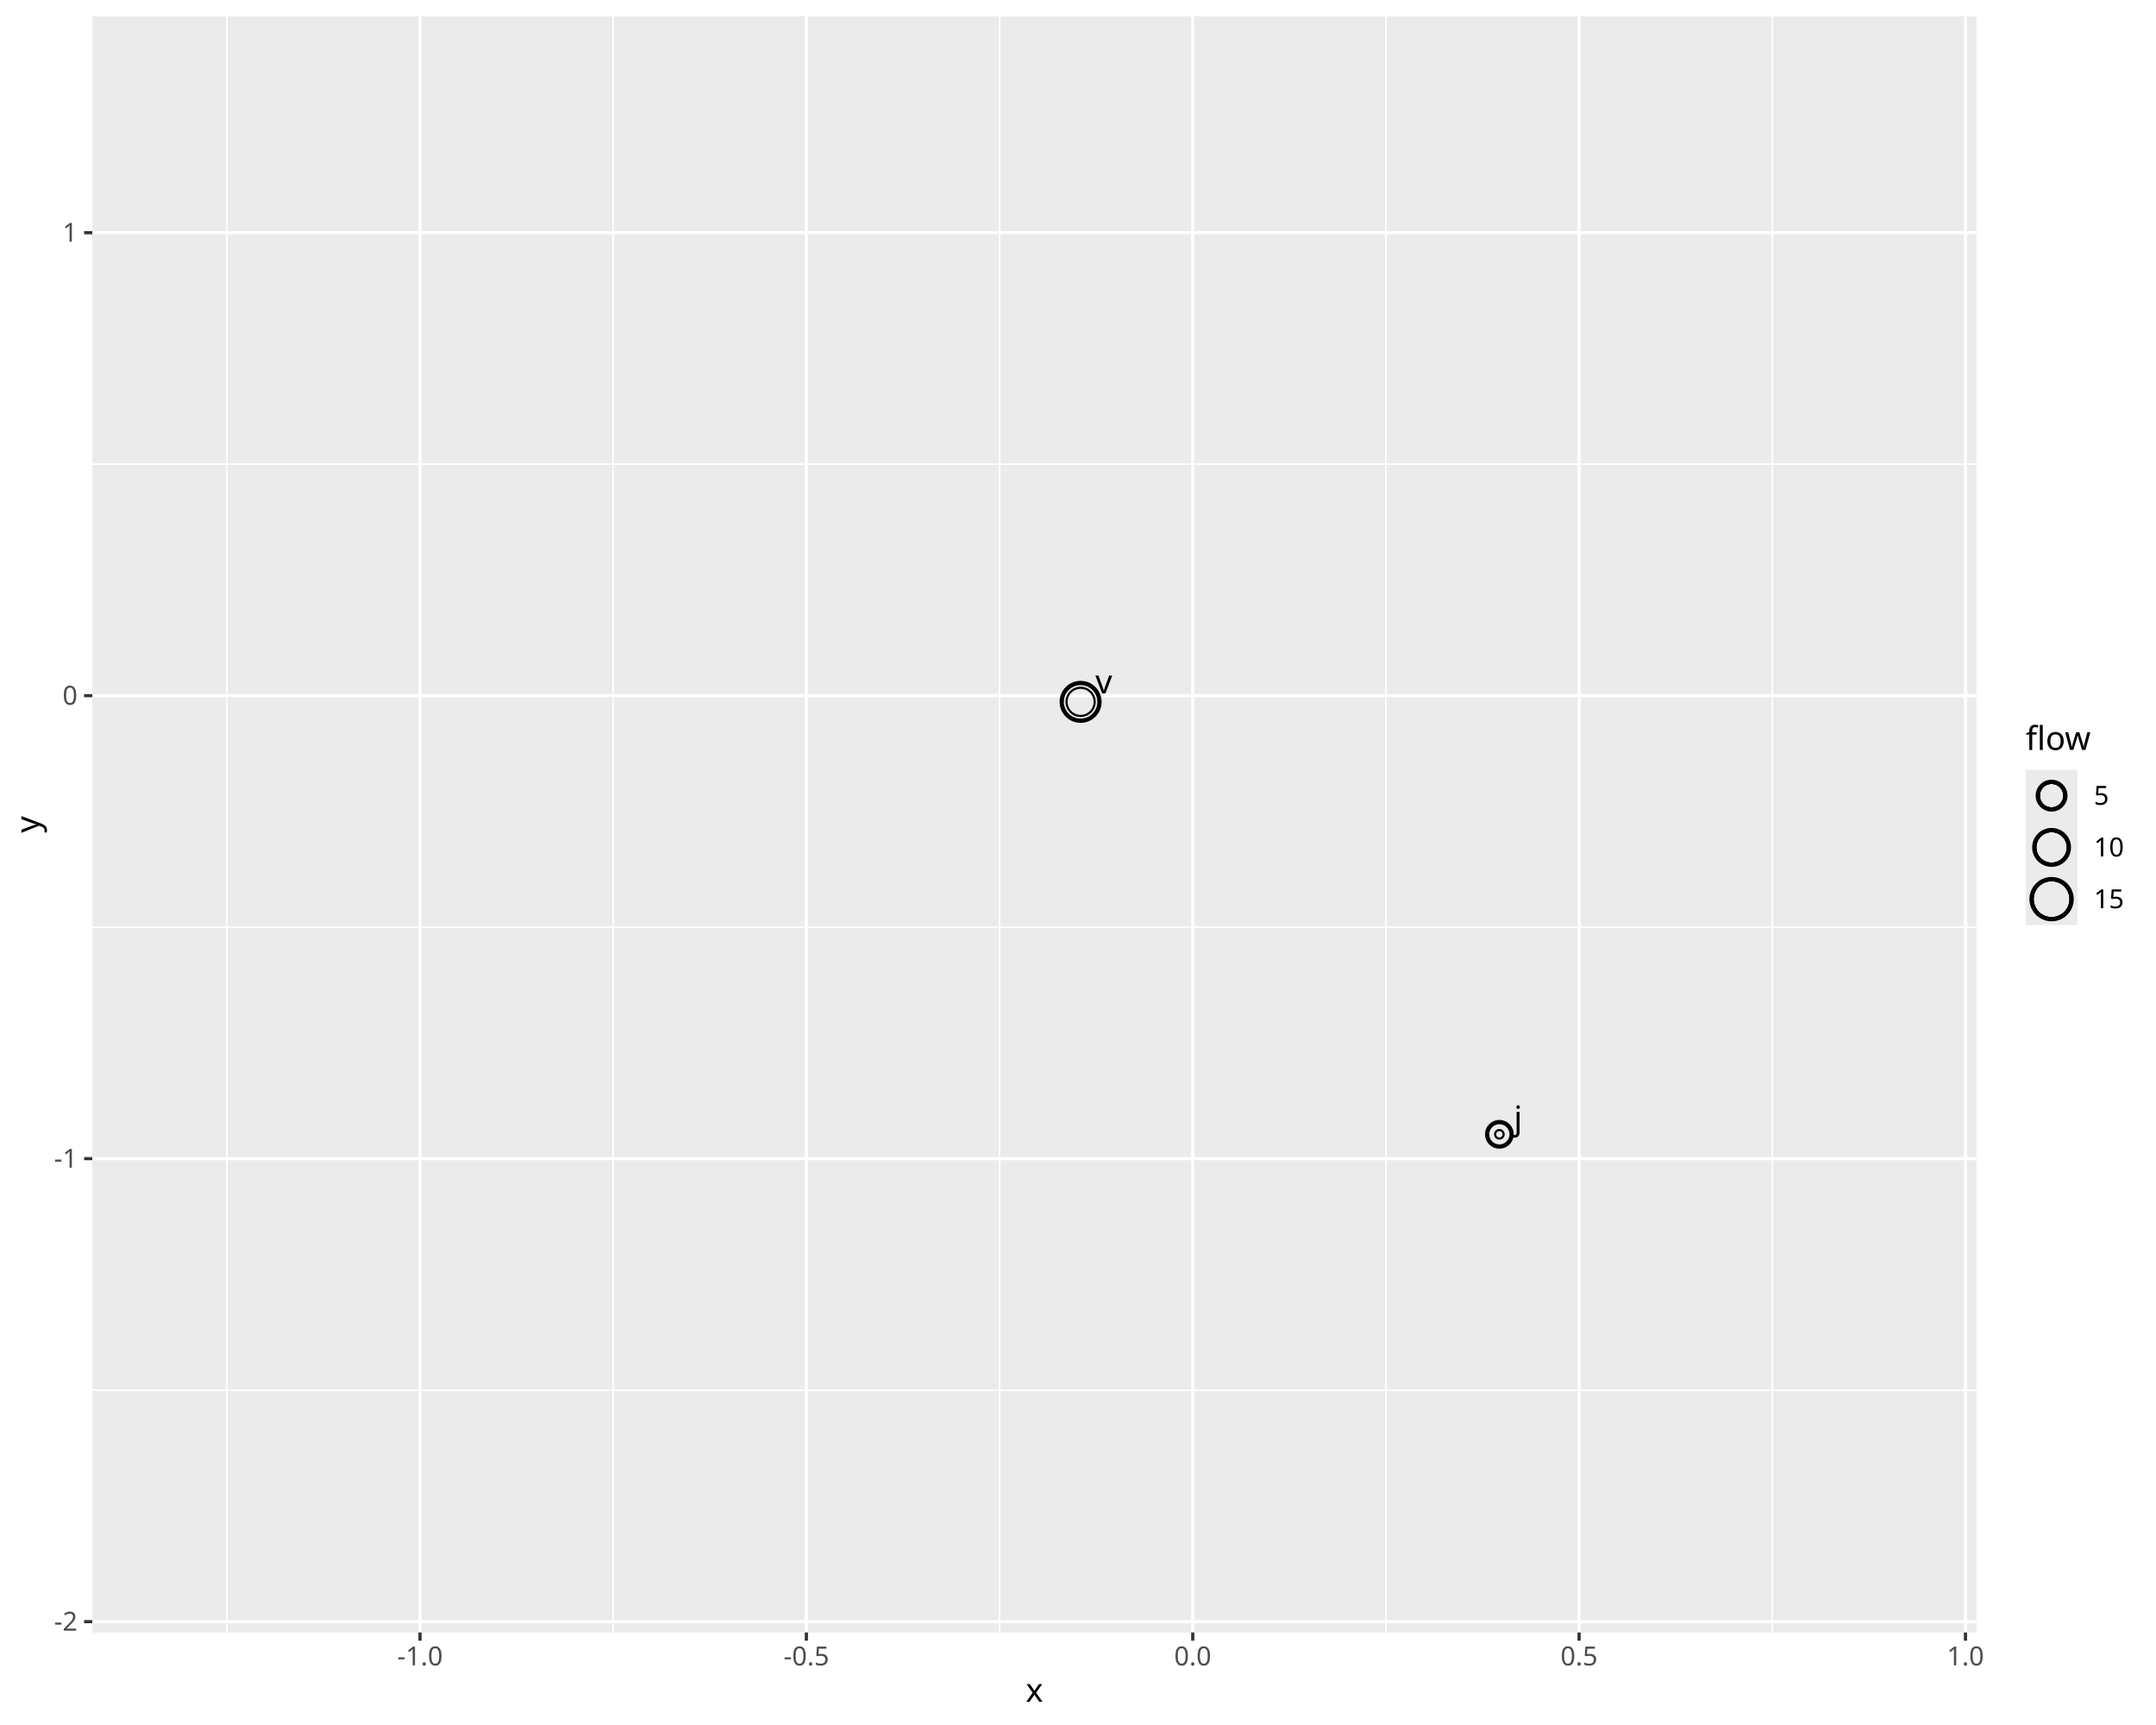
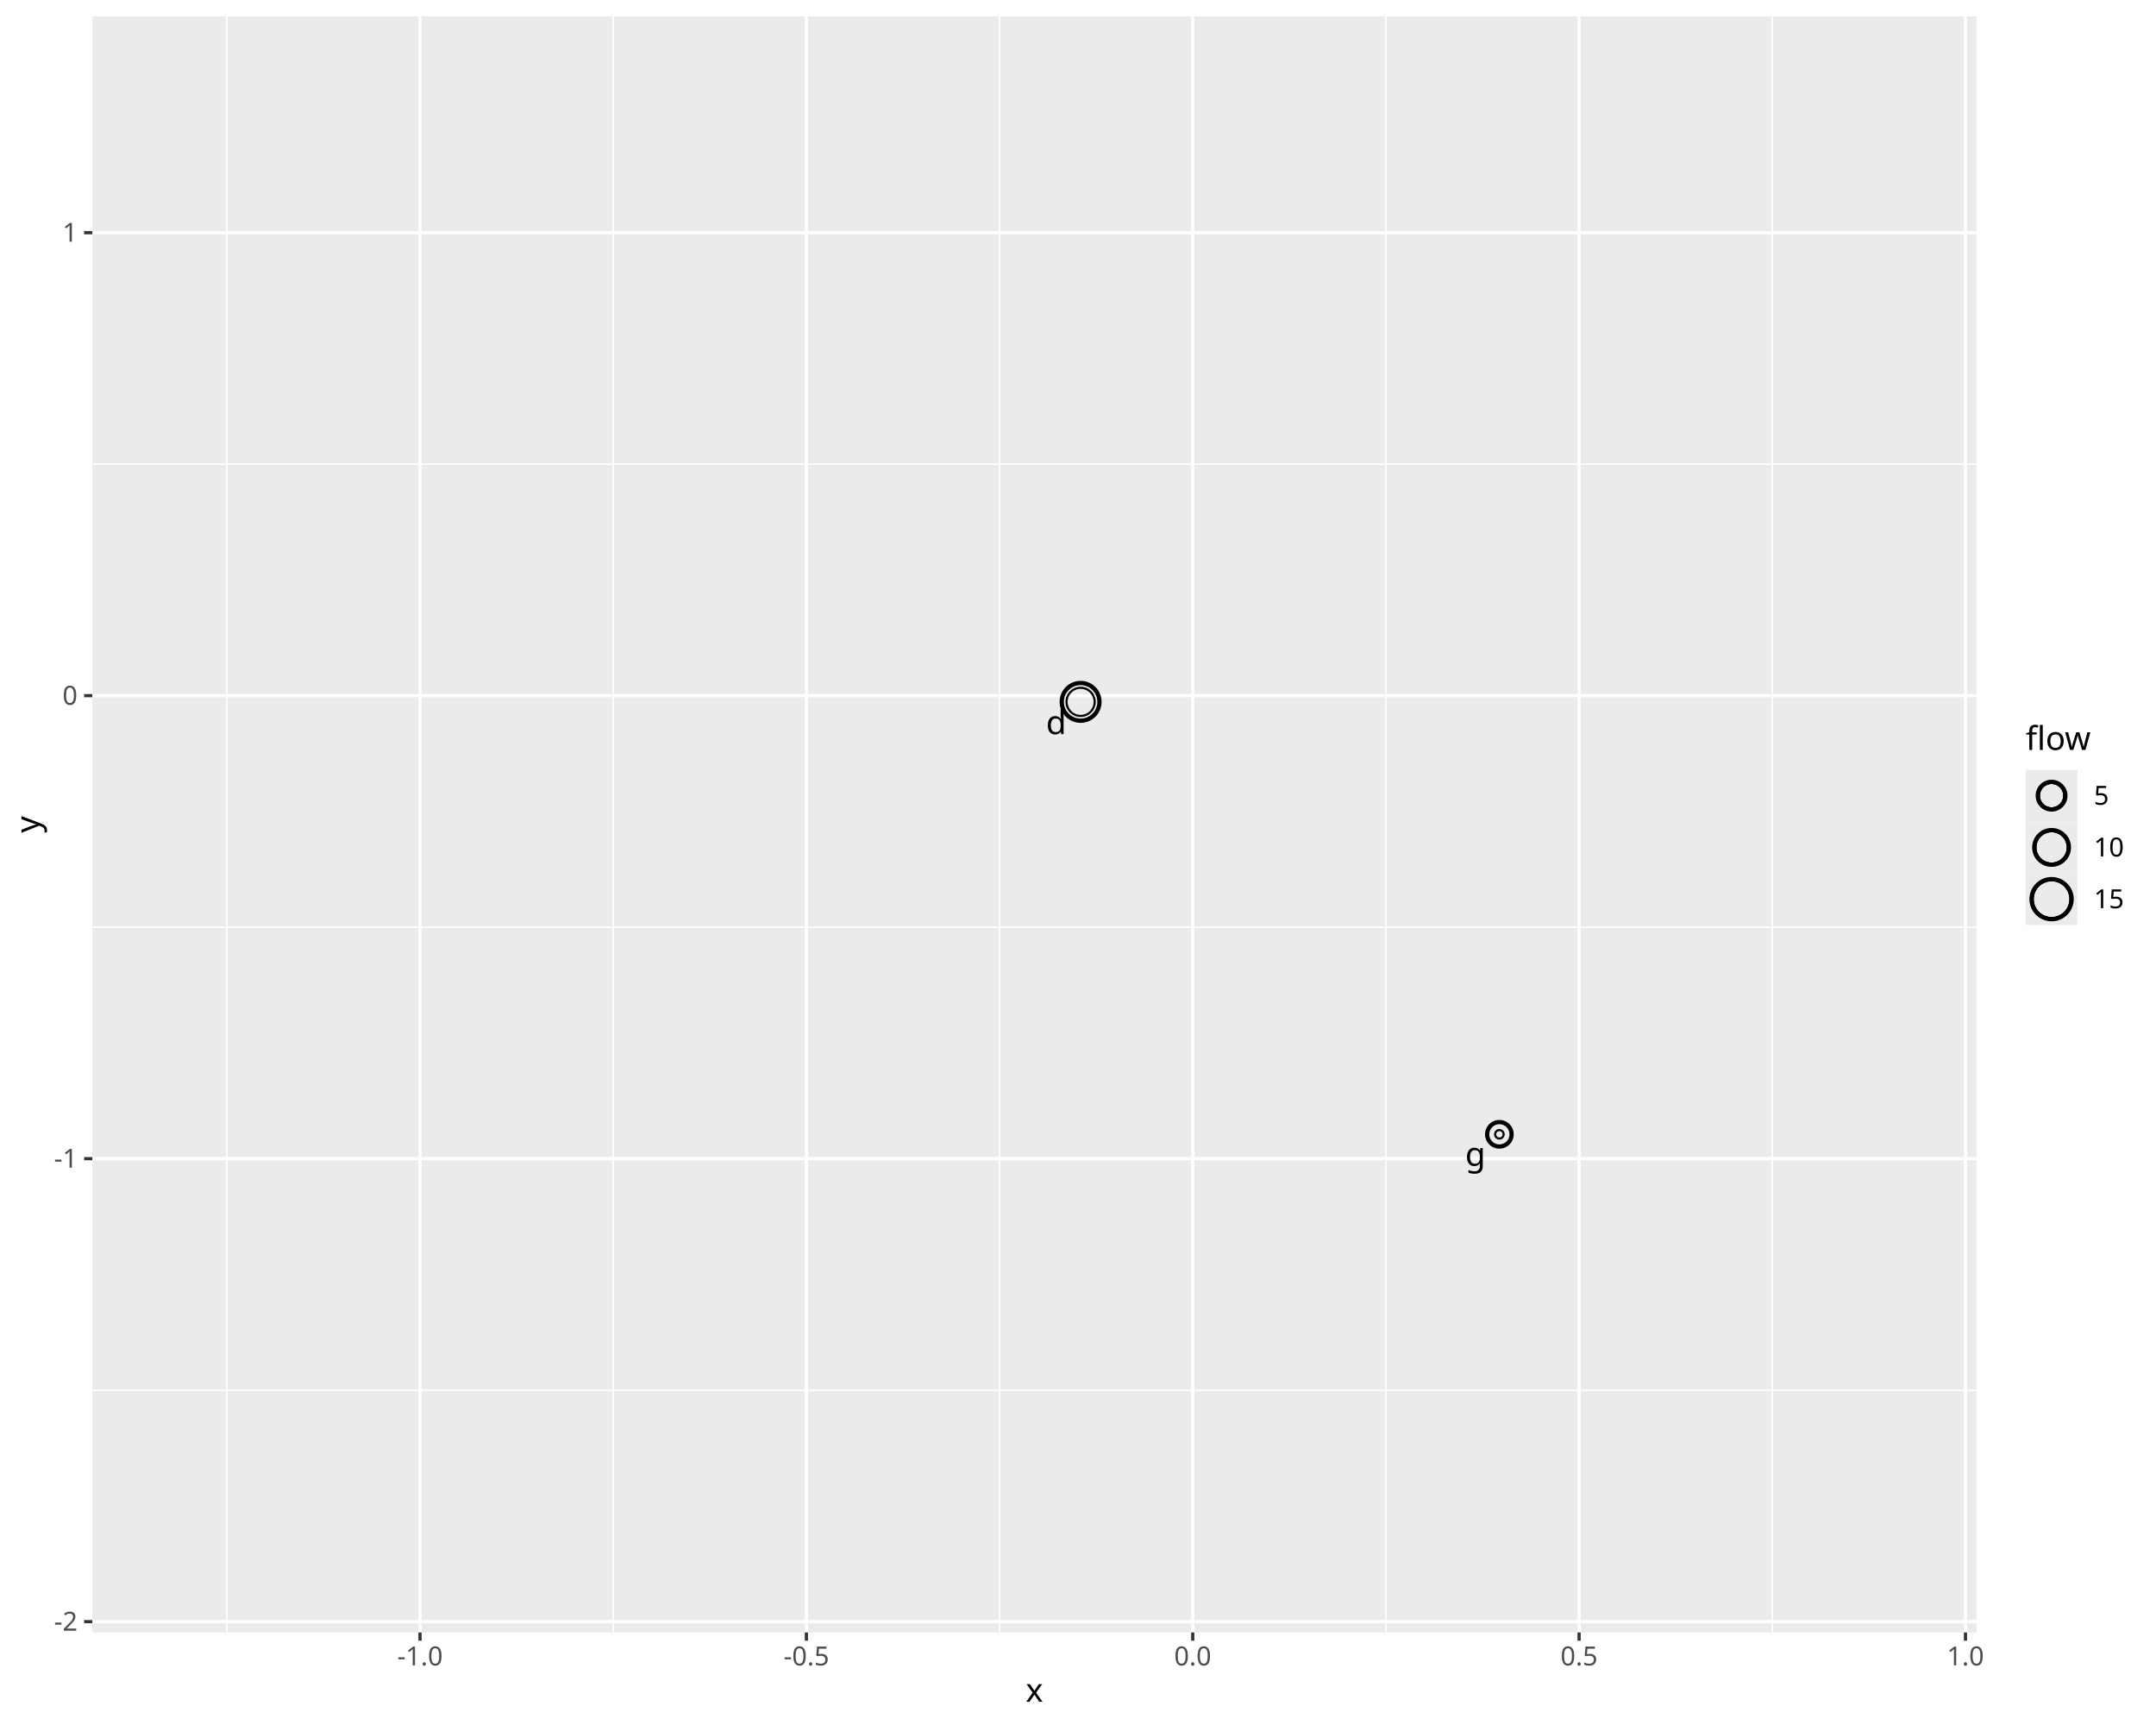
<svg xmlns="http://www.w3.org/2000/svg" class="svglite" data-engine-version="2.0" width="720.00pt" height="576.00pt" viewBox="0 0 720.00 576.00">
  <defs>
    <style type="text/css">
    .svglite line, .svglite polyline, .svglite polygon, .svglite path, .svglite rect, .svglite circle {
      fill: none;
      stroke: #000000;
      stroke-linecap: round;
      stroke-linejoin: round;
      stroke-miterlimit: 10.00;
    }
  </style>
  </defs>
  <rect width="100%" height="100%" style="stroke: none; fill: #FFFFFF;" />
  <defs>
    <clipPath id="cpMC4wMHw3MjAuMDB8MC4wMHw1NzYuMDA=">
      <rect x="0.00" y="0.00" width="720.00" height="576.00" />
    </clipPath>
  </defs>
  <g clip-path="url(#cpMC4wMHw3MjAuMDB8MC4wMHw1NzYuMDA=)">
    <rect x="0.00" y="0.00" width="720.00" height="576.00" style="stroke-width: 1.07; stroke: #FFFFFF; fill: #FFFFFF;" />
  </g>
  <defs>
    <clipPath id="cpMzAuODN8NjYwLjA1fDUuNDh8NTQ1LjEx">
      <rect x="30.83" y="5.48" width="629.22" height="539.63" />
    </clipPath>
  </defs>
  <g clip-path="url(#cpMzAuODN8NjYwLjA1fDUuNDh8NTQ1LjEx)">
    <rect x="30.83" y="5.48" width="629.22" height="539.63" style="stroke-width: 1.07; stroke: none; fill: #EBEBEB;" />
    <polyline points="30.83,464.19 660.05,464.19 " style="stroke-width: 0.53; stroke: #FFFFFF; stroke-linecap: butt;" />
    <polyline points="30.83,309.59 660.05,309.59 " style="stroke-width: 0.53; stroke: #FFFFFF; stroke-linecap: butt;" />
    <polyline points="30.83,154.99 660.05,154.99 " style="stroke-width: 0.53; stroke: #FFFFFF; stroke-linecap: butt;" />
    <polyline points="75.74,545.11 75.74,5.48 " style="stroke-width: 0.53; stroke: #FFFFFF; stroke-linecap: butt;" />
    <polyline points="204.77,545.11 204.77,5.48 " style="stroke-width: 0.53; stroke: #FFFFFF; stroke-linecap: butt;" />
    <polyline points="333.80,545.11 333.80,5.48 " style="stroke-width: 0.53; stroke: #FFFFFF; stroke-linecap: butt;" />
    <polyline points="462.83,545.11 462.83,5.48 " style="stroke-width: 0.53; stroke: #FFFFFF; stroke-linecap: butt;" />
    <polyline points="591.86,545.11 591.86,5.48 " style="stroke-width: 0.53; stroke: #FFFFFF; stroke-linecap: butt;" />
    <polyline points="30.83,541.49 660.05,541.49 " style="stroke-width: 1.07; stroke: #FFFFFF; stroke-linecap: butt;" />
    <polyline points="30.83,386.89 660.05,386.89 " style="stroke-width: 1.07; stroke: #FFFFFF; stroke-linecap: butt;" />
    <polyline points="30.83,232.29 660.05,232.29 " style="stroke-width: 1.07; stroke: #FFFFFF; stroke-linecap: butt;" />
    <polyline points="30.83,77.70 660.05,77.70 " style="stroke-width: 1.07; stroke: #FFFFFF; stroke-linecap: butt;" />
    <polyline points="140.26,545.11 140.26,5.48 " style="stroke-width: 1.07; stroke: #FFFFFF; stroke-linecap: butt;" />
    <polyline points="269.29,545.11 269.29,5.48 " style="stroke-width: 1.07; stroke: #FFFFFF; stroke-linecap: butt;" />
    <polyline points="398.32,545.11 398.32,5.48 " style="stroke-width: 1.07; stroke: #FFFFFF; stroke-linecap: butt;" />
    <polyline points="527.34,545.11 527.34,5.48 " style="stroke-width: 1.07; stroke: #FFFFFF; stroke-linecap: butt;" />
    <polyline points="656.37,545.11 656.37,5.48 " style="stroke-width: 1.07; stroke: #FFFFFF; stroke-linecap: butt;" />
    <circle cx="500.72" cy="378.76" r="1.42" style="stroke-width: 0.71;" />
    <circle cx="360.87" cy="234.36" r="4.70" style="stroke-width: 0.71;" />
    <circle cx="500.72" cy="378.76" r="4.09" style="stroke-width: 1.42;" />
    <circle cx="360.87" cy="234.36" r="6.30" style="stroke-width: 1.42;" />
    <circle cx="500.72" cy="378.76" r="4.10" style="stroke-width: 0.35;" />
    <circle cx="360.87" cy="234.36" r="6.58" style="stroke-width: 0.35;" />
-     <text x="506.97" y="377.20" text-anchor="middle" style="font-size: 11.04px; font-family: sans;" textLength="2.45px" lengthAdjust="spacingAndGlyphs">j</text>
-     <text x="368.62" y="231.51" text-anchor="middle" style="font-size: 11.04px; font-family: sans;" textLength="5.52px" lengthAdjust="spacingAndGlyphs">v</text>
+     <text x="492.70" y="389.27" text-anchor="middle" style="font-size: 11.04px; font-family: sans;" textLength="6.14px" lengthAdjust="spacingAndGlyphs">g</text>
+     <text x="352.72" y="245.15" text-anchor="middle" style="font-size: 11.04px; font-family: sans;" textLength="6.14px" lengthAdjust="spacingAndGlyphs">d</text>
  </g>
  <g clip-path="url(#cpMC4wMHw3MjAuMDB8MC4wMHw1NzYuMDA=)">
    <text x="25.90" y="544.51" text-anchor="end" style="font-size: 8.80px; fill: #4D4D4D; font-family: sans;" textLength="7.82px" lengthAdjust="spacingAndGlyphs">-2</text>
    <text x="25.90" y="389.92" text-anchor="end" style="font-size: 8.80px; fill: #4D4D4D; font-family: sans;" textLength="7.82px" lengthAdjust="spacingAndGlyphs">-1</text>
    <text x="25.90" y="235.32" text-anchor="end" style="font-size: 8.80px; fill: #4D4D4D; font-family: sans;" textLength="4.89px" lengthAdjust="spacingAndGlyphs">0</text>
    <text x="25.90" y="80.72" text-anchor="end" style="font-size: 8.80px; fill: #4D4D4D; font-family: sans;" textLength="4.89px" lengthAdjust="spacingAndGlyphs">1</text>
    <polyline points="28.09,541.49 30.83,541.49 " style="stroke-width: 1.07; stroke: #333333; stroke-linecap: butt;" />
    <polyline points="28.09,386.89 30.83,386.89 " style="stroke-width: 1.07; stroke: #333333; stroke-linecap: butt;" />
    <polyline points="28.09,232.29 30.83,232.29 " style="stroke-width: 1.07; stroke: #333333; stroke-linecap: butt;" />
    <polyline points="28.09,77.70 30.83,77.70 " style="stroke-width: 1.07; stroke: #333333; stroke-linecap: butt;" />
    <polyline points="140.26,547.85 140.26,545.11 " style="stroke-width: 1.07; stroke: #333333; stroke-linecap: butt;" />
    <polyline points="269.29,547.85 269.29,545.11 " style="stroke-width: 1.07; stroke: #333333; stroke-linecap: butt;" />
    <polyline points="398.32,547.85 398.32,545.11 " style="stroke-width: 1.07; stroke: #333333; stroke-linecap: butt;" />
    <polyline points="527.34,547.85 527.34,545.11 " style="stroke-width: 1.07; stroke: #333333; stroke-linecap: butt;" />
    <polyline points="656.37,547.85 656.37,545.11 " style="stroke-width: 1.07; stroke: #333333; stroke-linecap: butt;" />
    <text x="140.26" y="556.10" text-anchor="middle" style="font-size: 8.80px; fill: #4D4D4D; font-family: sans;" textLength="15.16px" lengthAdjust="spacingAndGlyphs">-1.0</text>
    <text x="269.29" y="556.10" text-anchor="middle" style="font-size: 8.80px; fill: #4D4D4D; font-family: sans;" textLength="15.16px" lengthAdjust="spacingAndGlyphs">-0.5</text>
    <text x="398.32" y="556.10" text-anchor="middle" style="font-size: 8.80px; fill: #4D4D4D; font-family: sans;" textLength="12.23px" lengthAdjust="spacingAndGlyphs">0.0</text>
    <text x="527.34" y="556.10" text-anchor="middle" style="font-size: 8.80px; fill: #4D4D4D; font-family: sans;" textLength="12.23px" lengthAdjust="spacingAndGlyphs">0.5</text>
    <text x="656.37" y="556.10" text-anchor="middle" style="font-size: 8.80px; fill: #4D4D4D; font-family: sans;" textLength="12.23px" lengthAdjust="spacingAndGlyphs">1.0</text>
    <text x="345.44" y="568.24" text-anchor="middle" style="font-size: 11.00px; font-family: sans;" textLength="5.50px" lengthAdjust="spacingAndGlyphs">x</text>
    <text transform="translate(13.05,275.30) rotate(-90)" text-anchor="middle" style="font-size: 11.00px; font-family: sans;" textLength="5.50px" lengthAdjust="spacingAndGlyphs">y</text>
    <rect x="671.01" y="236.23" width="43.51" height="78.13" style="stroke-width: 1.07; stroke: none; fill: #FFFFFF;" />
    <text x="676.49" y="250.42" style="font-size: 11.00px; font-family: sans;" textLength="19.56px" lengthAdjust="spacingAndGlyphs">flow</text>
    <rect x="676.49" y="257.04" width="17.28" height="17.28" style="stroke-width: 1.07; stroke: none; fill: #EBEBEB;" />
    <circle cx="685.13" cy="265.68" r="4.26" style="stroke-width: 0.71;" />
    <circle cx="685.13" cy="265.68" r="4.61" style="stroke-width: 1.42;" />
    <circle cx="685.13" cy="265.68" r="4.08" style="stroke-width: 0.35;" />
    <rect x="676.49" y="274.32" width="17.28" height="17.28" style="stroke-width: 1.07; stroke: none; fill: #EBEBEB;" />
    <circle cx="685.13" cy="282.96" r="5.43" style="stroke-width: 0.71;" />
    <circle cx="685.13" cy="282.96" r="5.78" style="stroke-width: 1.42;" />
    <circle cx="685.13" cy="282.96" r="5.25" style="stroke-width: 0.35;" />
    <rect x="676.49" y="291.60" width="17.28" height="17.28" style="stroke-width: 1.07; stroke: none; fill: #EBEBEB;" />
    <circle cx="685.13" cy="300.24" r="6.33" style="stroke-width: 0.71;" />
    <circle cx="685.13" cy="300.24" r="6.69" style="stroke-width: 1.42;" />
    <circle cx="685.13" cy="300.24" r="6.15" style="stroke-width: 0.35;" />
    <text x="699.25" y="268.71" style="font-size: 8.80px; font-family: sans;" textLength="4.89px" lengthAdjust="spacingAndGlyphs">5</text>
    <text x="699.25" y="285.99" style="font-size: 8.80px; font-family: sans;" textLength="9.79px" lengthAdjust="spacingAndGlyphs">10</text>
    <text x="699.25" y="303.27" style="font-size: 8.80px; font-family: sans;" textLength="9.79px" lengthAdjust="spacingAndGlyphs">15</text>
  </g>
</svg>
